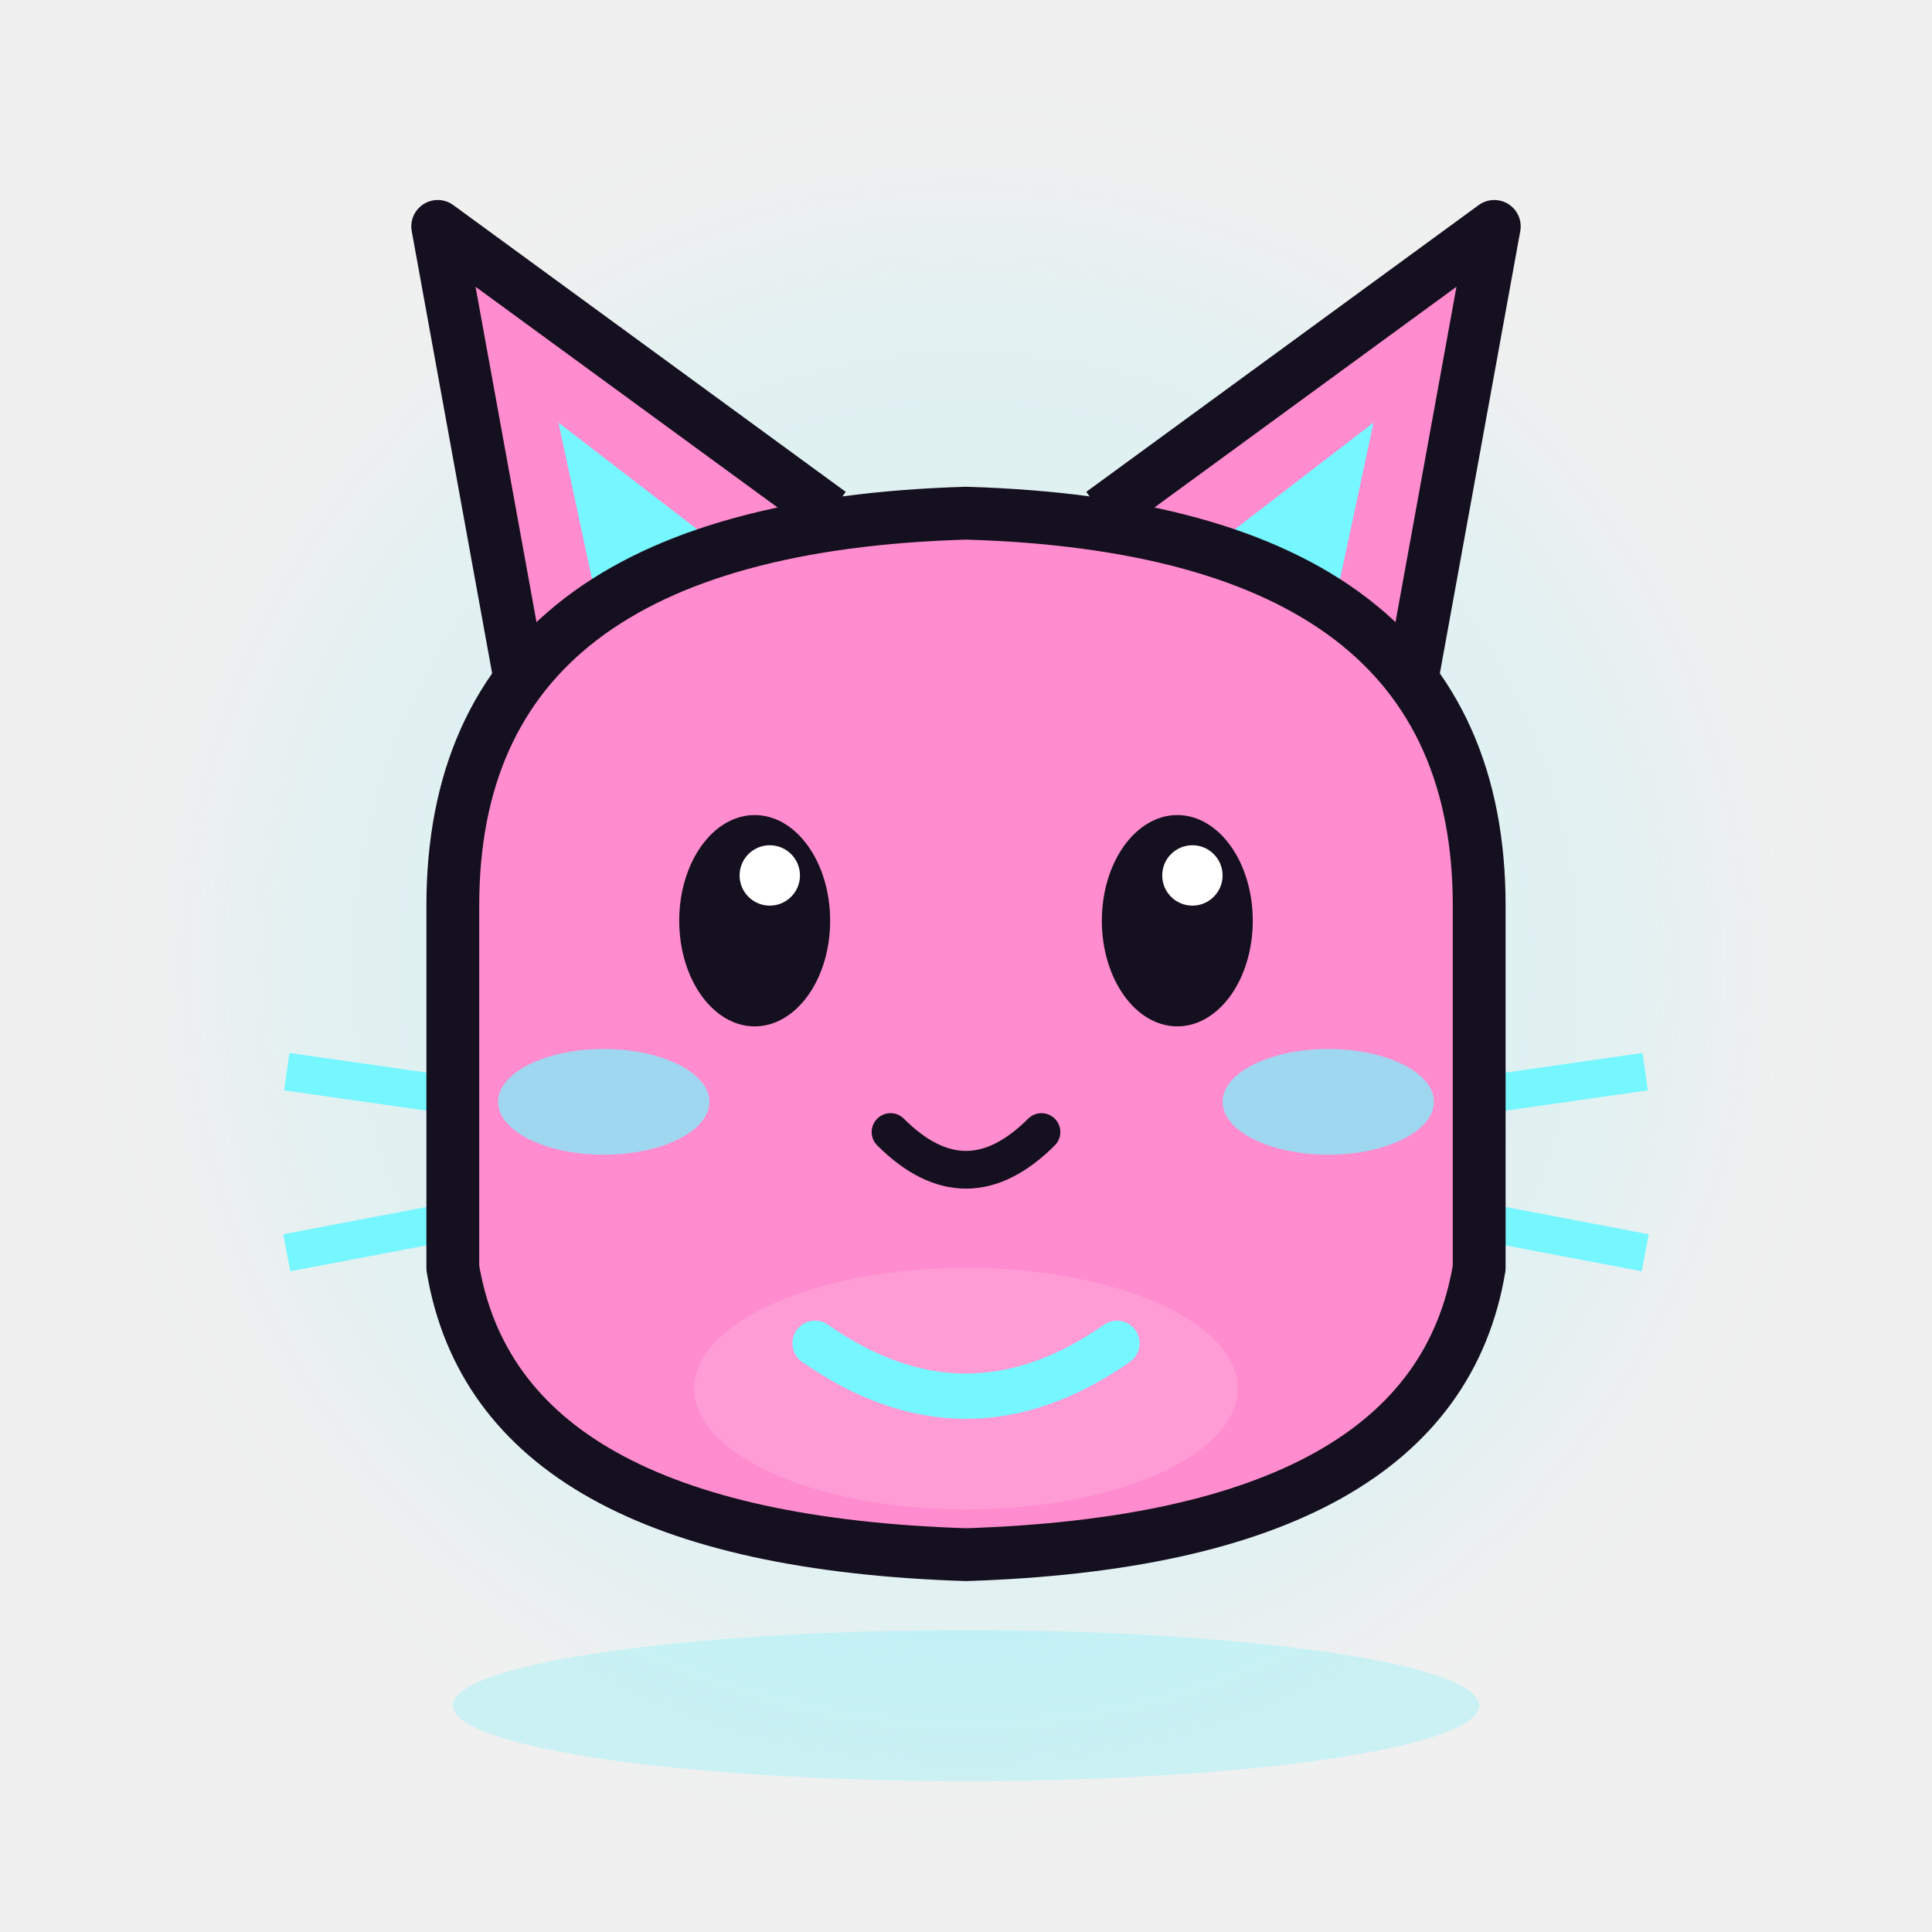
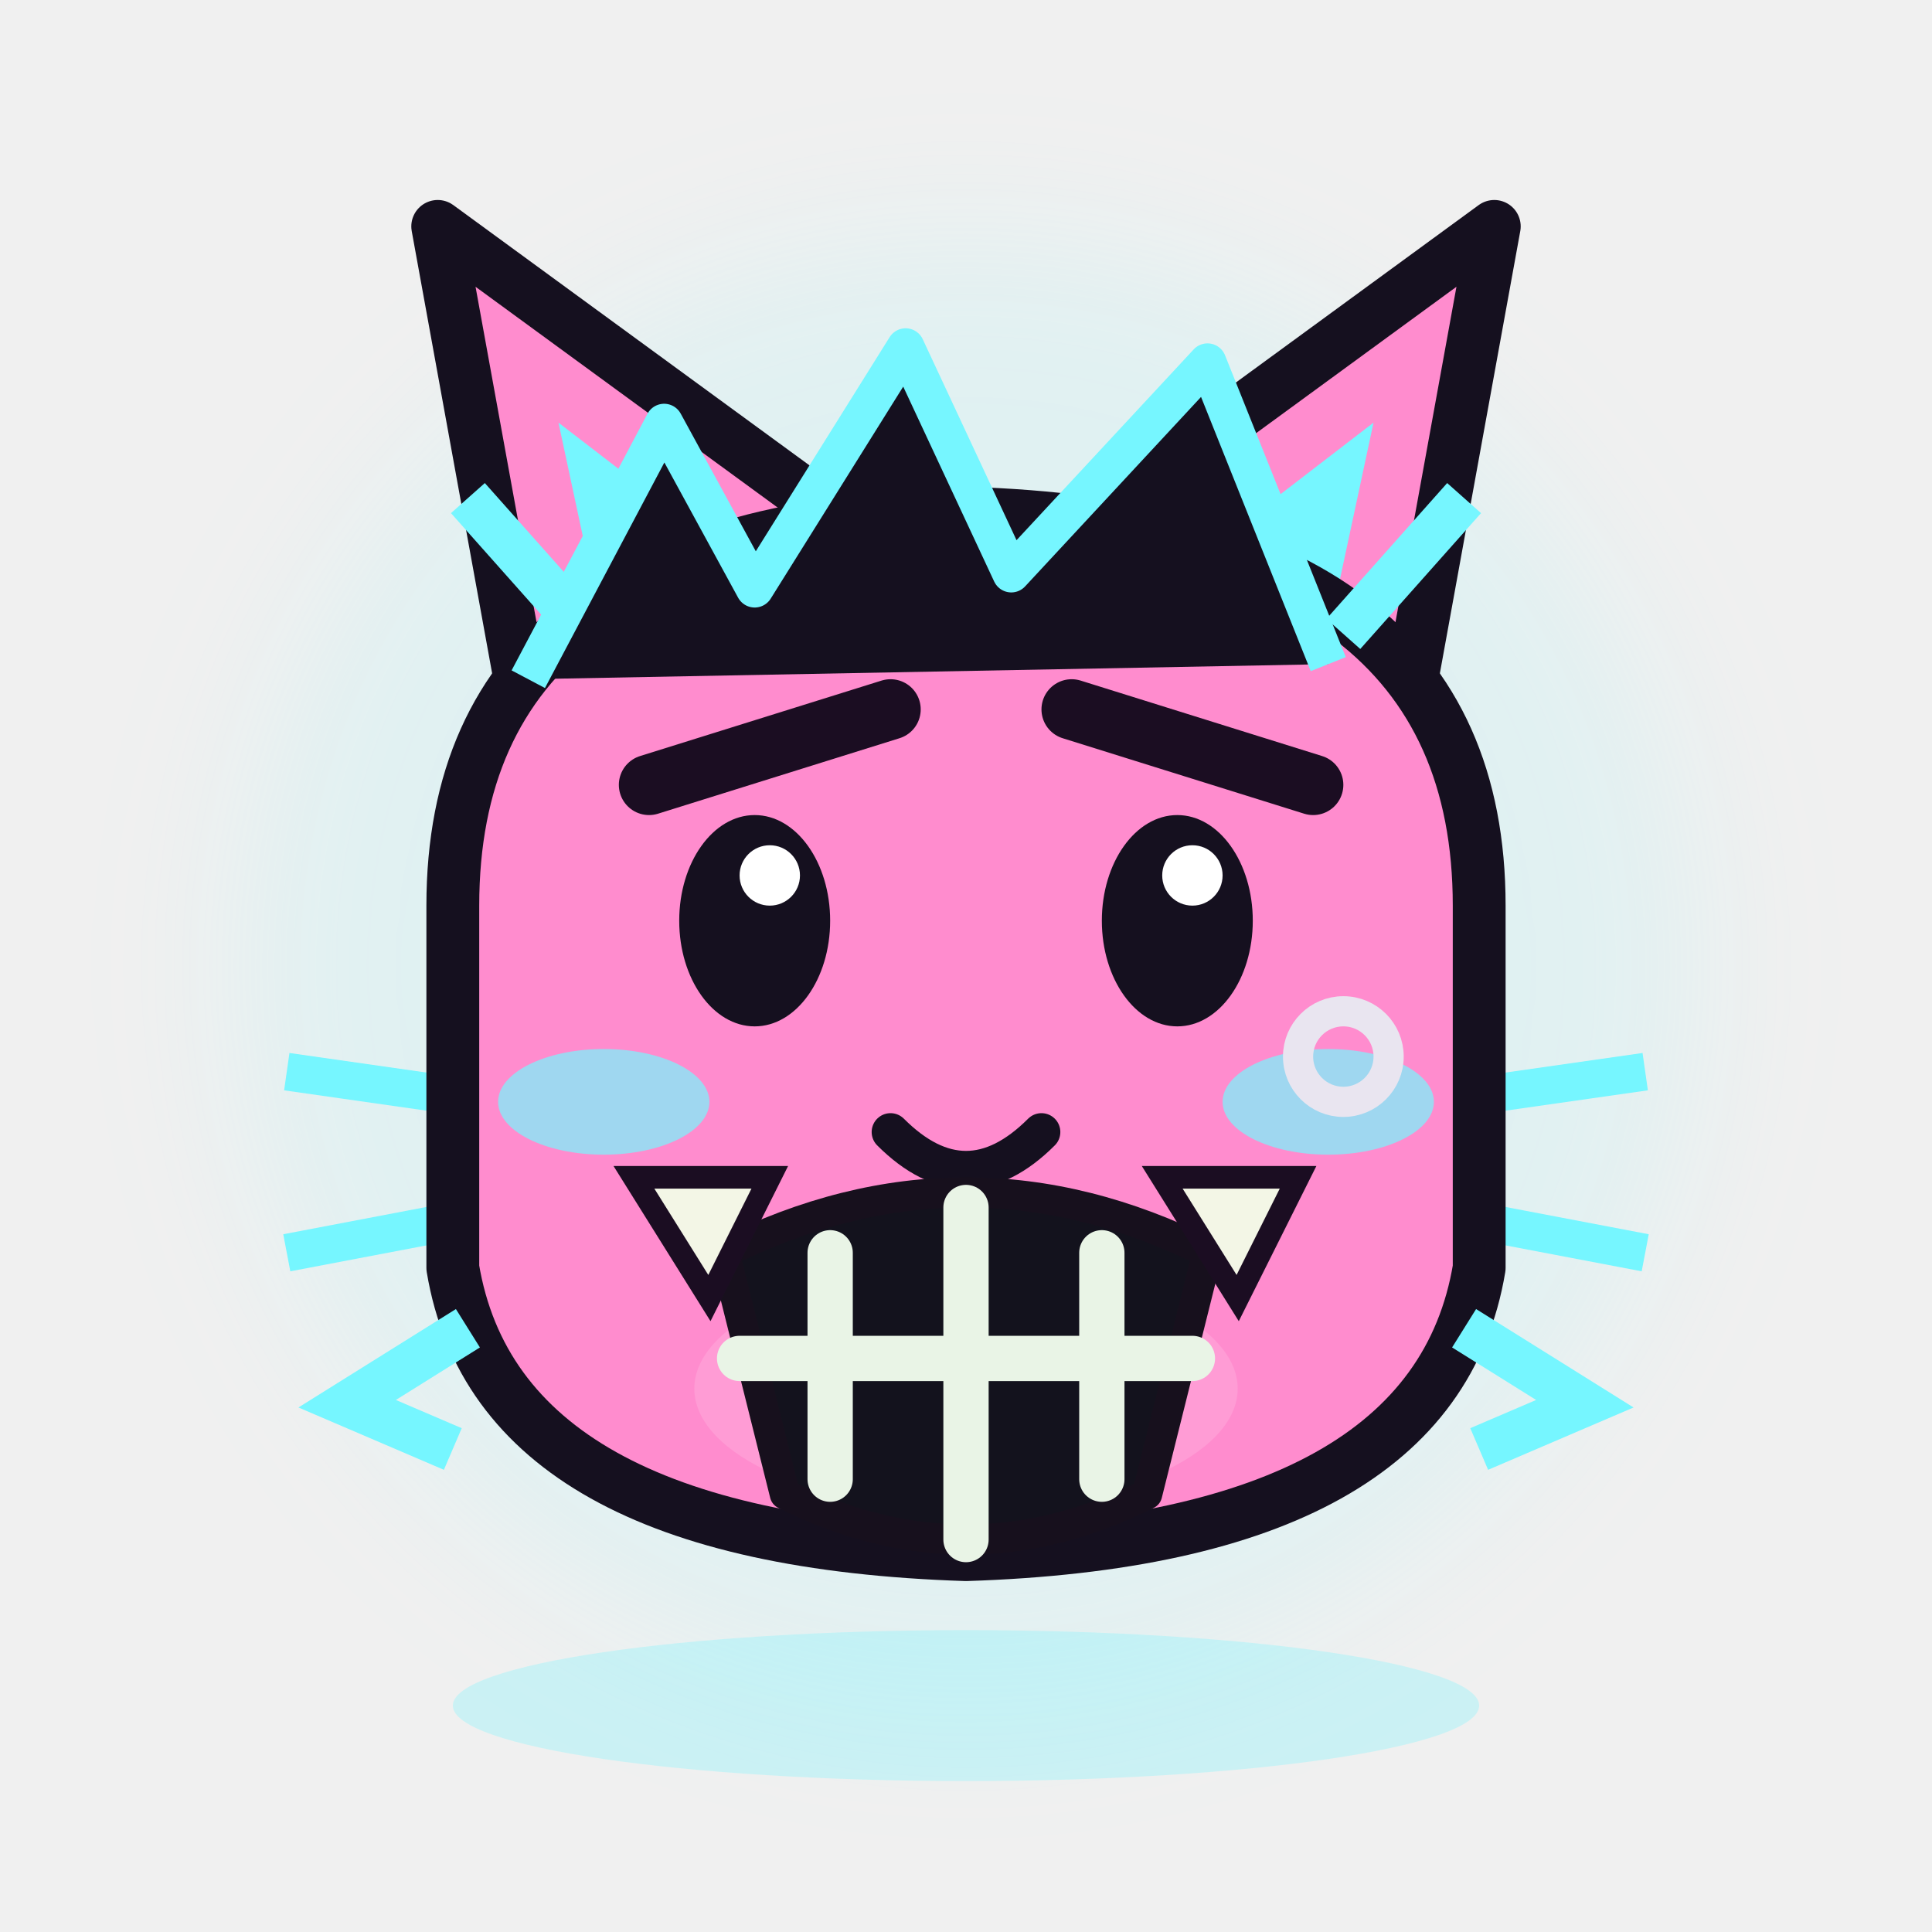
- <svg xmlns="http://www.w3.org/2000/svg" viewBox="0 0 128 128" role="img" aria-label="cat original neon mascot">
+ <svg xmlns="http://www.w3.org/2000/svg" viewBox="0 0 128 128" role="img" aria-label="RIOTPAWS dark neon skeleton mascot">
  <defs>
    <filter id="halo" x="-50%" y="-50%" width="200%" height="200%">
      <feGaussianBlur stdDeviation="5" />
    </filter>
  </defs>
  <ellipse cx="64" cy="113" rx="34" ry="5" fill="#76f6ff" opacity=".3" />
  <circle cx="64" cy="64" r="48" fill="#76f6ff" opacity=".13" filter="url(#halo)" />
  <path d="M35 48 29 15 55 34M93 48 99 15 73 34" fill="#ff8cce" stroke="#15101f" stroke-width="3.5" stroke-linejoin="round" />
  <path d="M37 28 40 42 50 38M91 28 88 42 78 38" fill="#76f6ff" />
  <path d="M40 74 19 71M40 79 19 83M88 74 109 71M88 79 109 83" stroke="#76f6ff" stroke-width="2.5" />
  <path d="M30 60 Q30 35 64 34 Q98 35 98 60 L98 84 Q95 102 64 103 Q33 102 30 84Z" fill="#ff8cce" stroke="#15101f" stroke-width="3.5" stroke-linejoin="round" />
  <ellipse cx="64" cy="92" rx="18" ry="8" fill="#fff" opacity=".14" />
  <ellipse cx="50" cy="61" rx="5" ry="7" fill="#15101f" />
  <ellipse cx="78" cy="61" rx="5" ry="7" fill="#15101f" />
  <circle cx="51" cy="58" r="2" fill="#fff" />
  <circle cx="79" cy="58" r="2" fill="#fff" />
  <path d="M59 75 Q64 80 69 75" fill="none" stroke="#15101f" stroke-width="2.5" stroke-linecap="round" />
  <ellipse cx="40" cy="73" rx="7" ry="3.5" fill="#76f6ff" opacity=".7" />
  <ellipse cx="88" cy="73" rx="7" ry="3.5" fill="#76f6ff" opacity=".7" />
  <path d="M54 89Q64 96 74 89" stroke="#76f6ff" stroke-width="3" fill="none" stroke-linecap="round" />
+   <g aria-hidden="true" stroke="#17101d" stroke-linejoin="round">
+     <path d="M48 83 Q64 75 80 83 L76 99 Q64 105 52 99Z" fill="#13121d" stroke-width="2" />
+     <path d="M55 83v15M64 80v22M73 83v15M49 90h30" stroke="#e9f4e6" stroke-width="3" stroke-linecap="round" />
+     <path d="M39 42l-8-9m58 9 8-9" stroke="#76f6ff" stroke-width="3" />
+   </g>
+   <g aria-hidden="true">
+     <path d="M35 45 44 28 50 39 60 23 67 38 80 24 88 44" fill="#15101f" stroke="#76f6ff" stroke-width="2.5" stroke-linejoin="round" />
+     <path d="M43 52l16-5M71 47l16 5" stroke="#1b0d22" stroke-width="4" stroke-linecap="round" />
+     <path d="M42 78h9l-4 8zM77 78h9l-4 8z" fill="#f3f6e6" stroke="#1b0d22" stroke-width="1.5" />
+     <path d="M31 88l-8 5 7 3M97 88l8 5-7 3" fill="none" stroke="#76f6ff" stroke-width="3" />
+     <circle cx="89" cy="70" r="3" fill="none" stroke="#e9e5f0" stroke-width="2" />
+   </g>
</svg>
